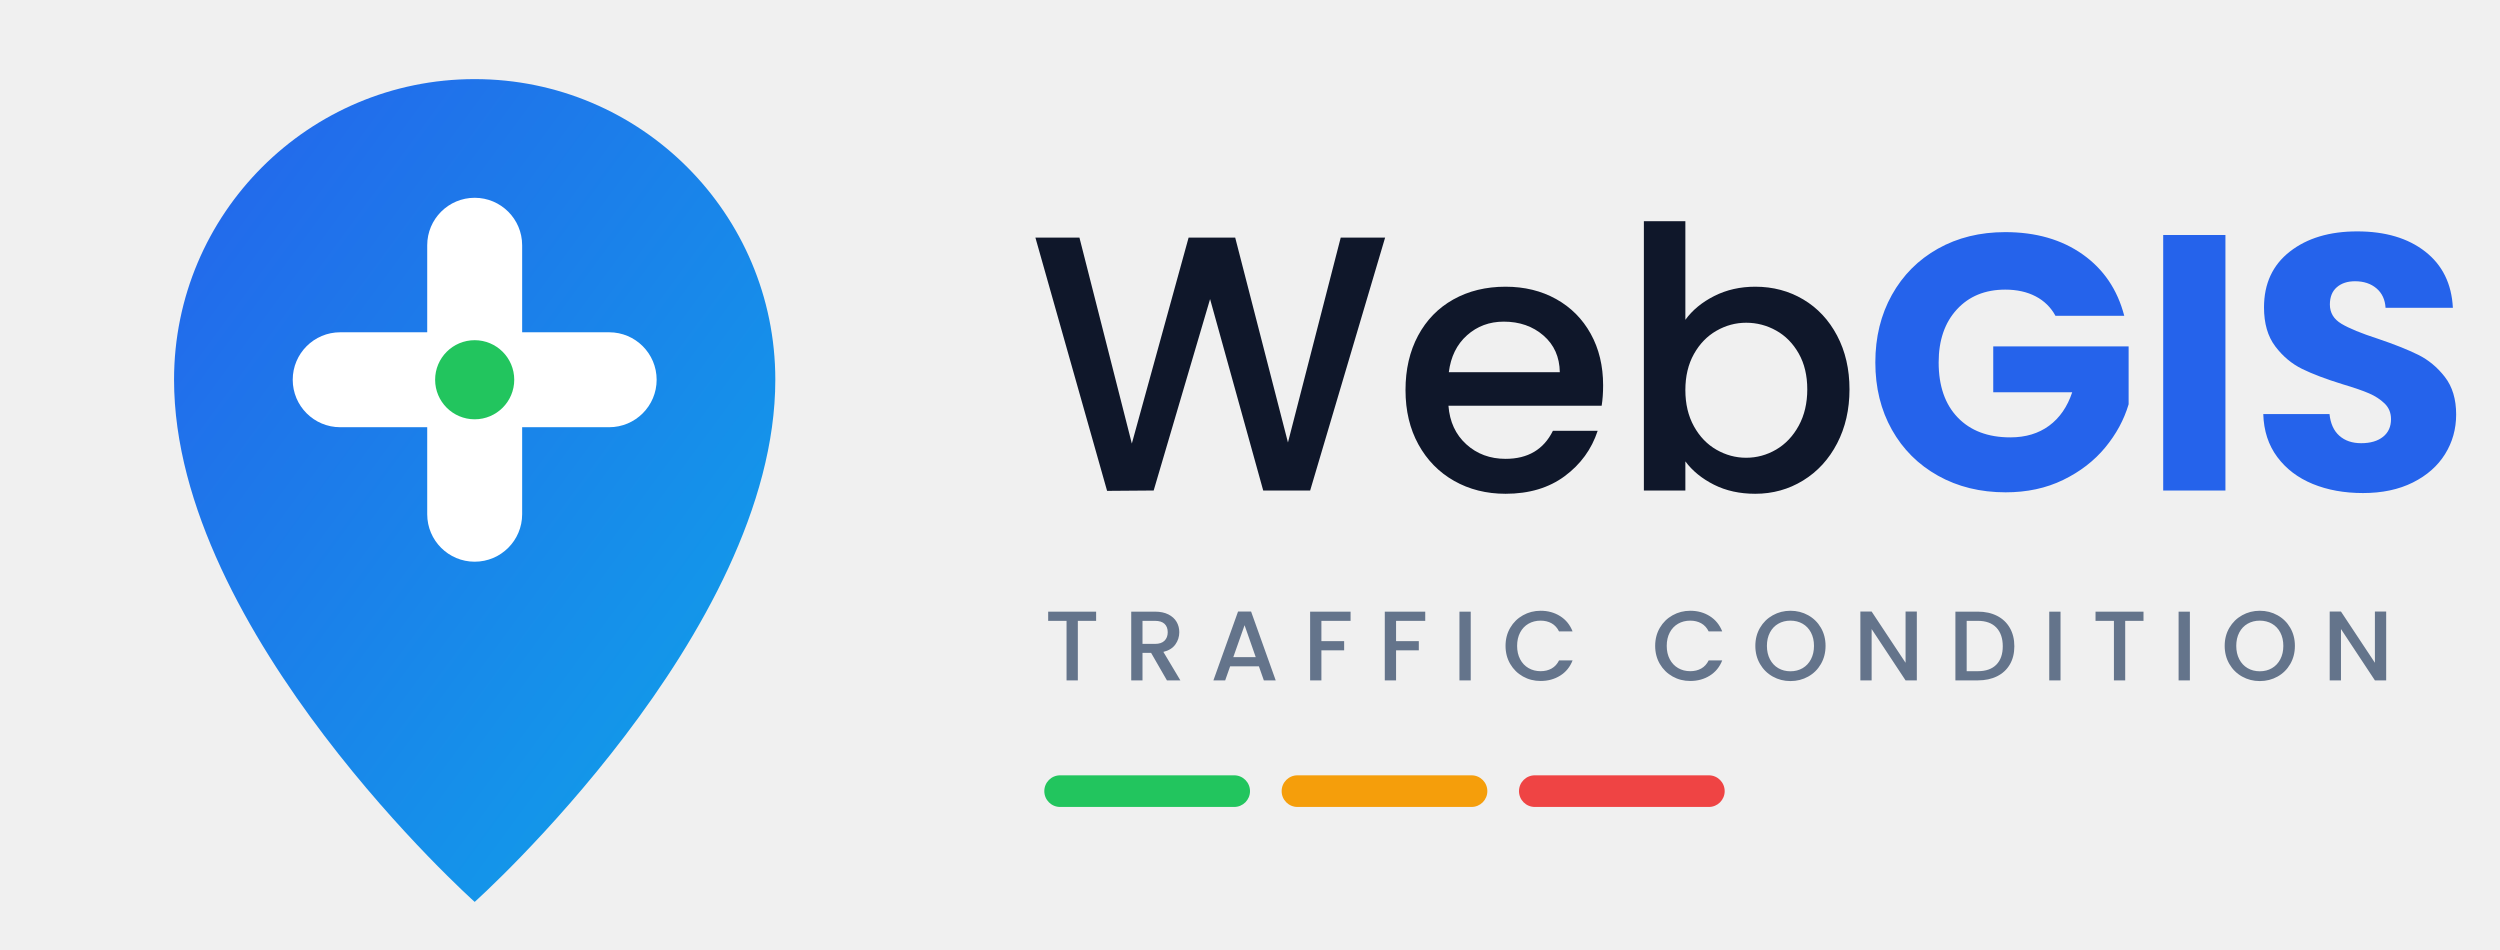
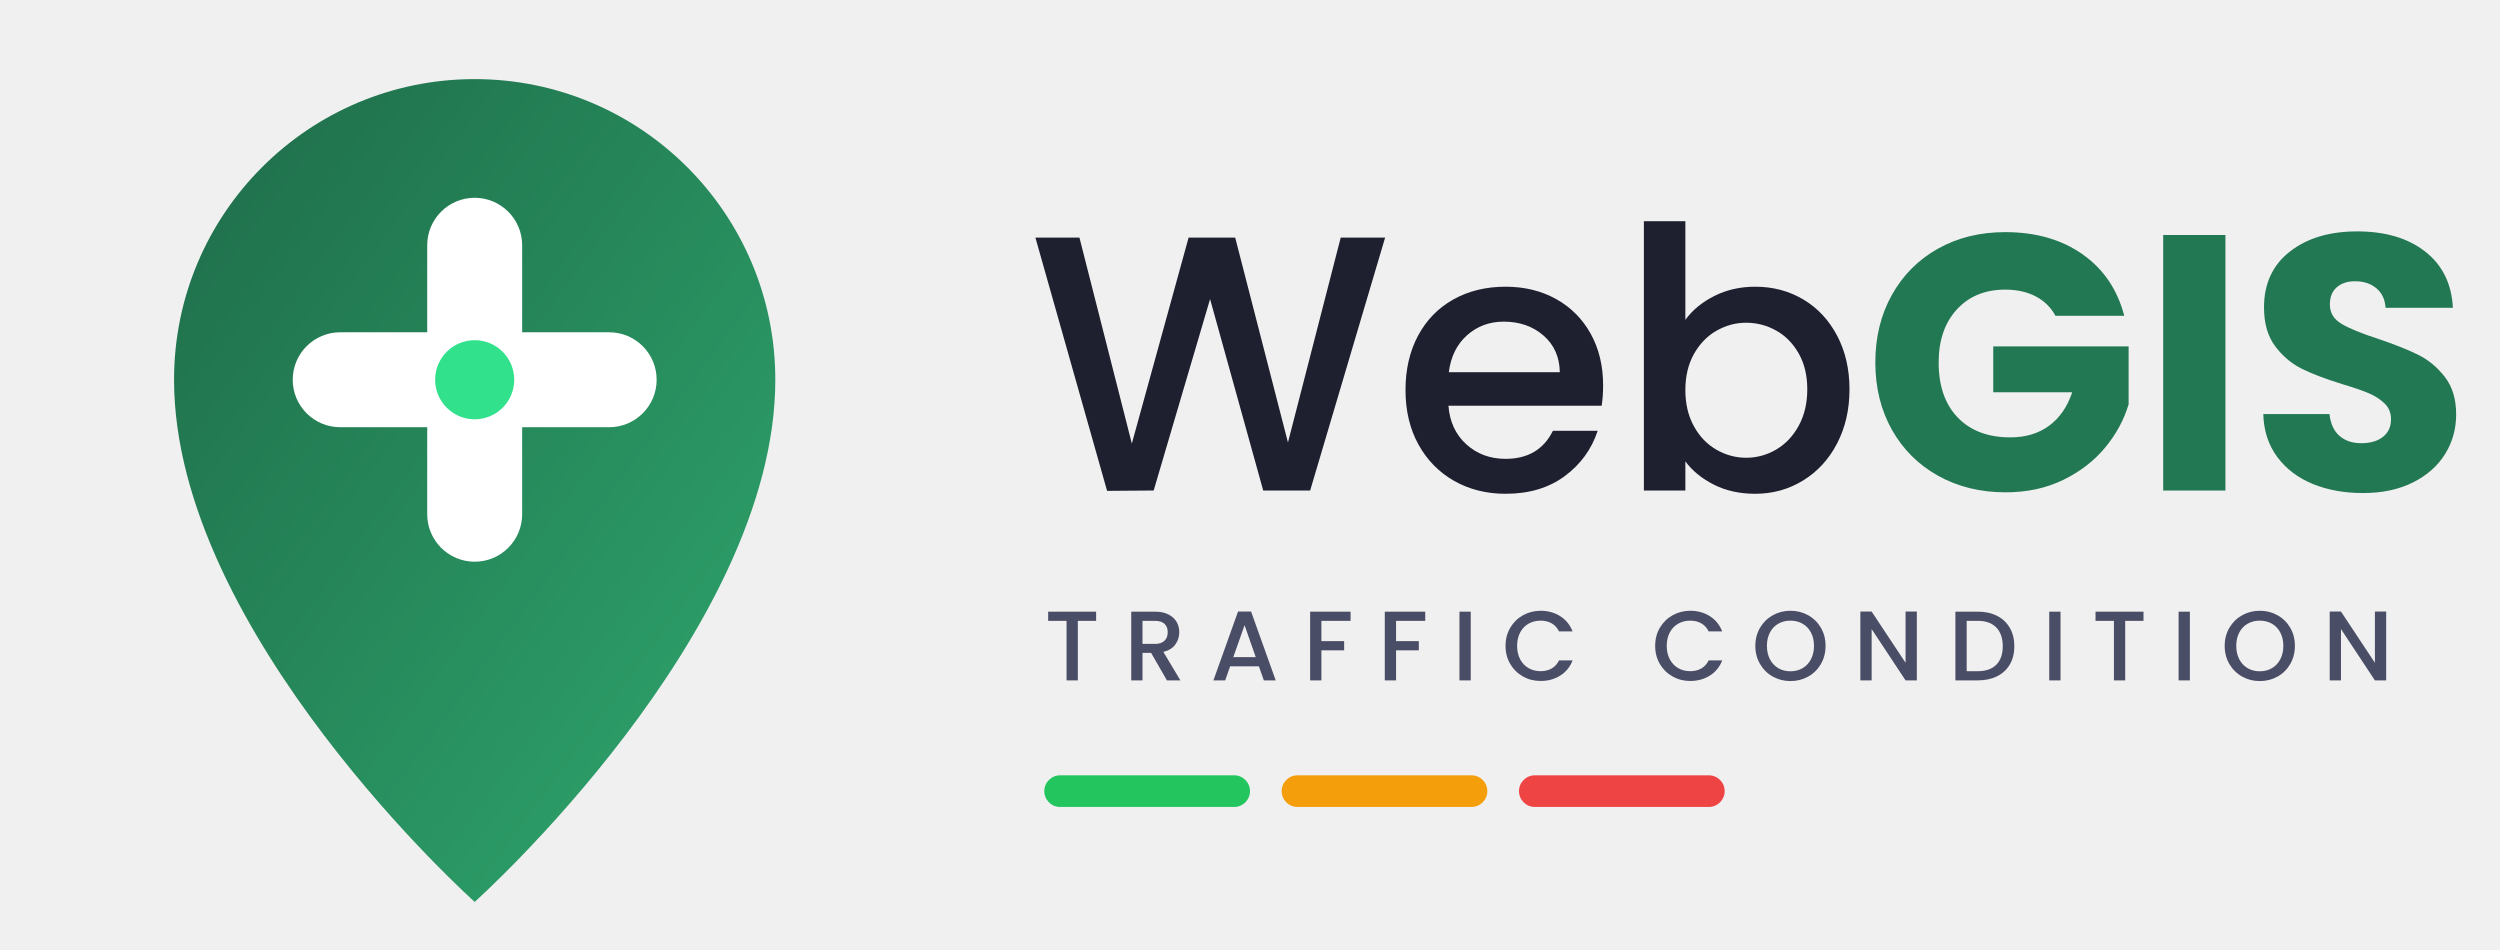
<svg xmlns="http://www.w3.org/2000/svg" viewBox="0 0 316 120" role="img" aria-label="WebGIS Traffic Condition">
  <defs>
    <linearGradient id="g" x1="0" y1="0" x2="1" y2="1">
-       <stop offset="0" stop-color="#2563EB" />
-       <stop offset="1" stop-color="#0EA5E9" />
+       <stop offset="0" stop-color="#1E6B49" />
+       <stop offset="1" stop-color="#2FA86E" />
    </linearGradient>
  </defs>
  <path d="M60 114 C60 114 22 80 22 48 A38 38 0 1 1 98 48 C98 80 60 114 60 114 Z" fill="url(#g)" />
  <rect x="54" y="25" width="12" height="46" rx="6" fill="#fff" />
  <rect x="37" y="42" width="46" height="12" rx="6" fill="#fff" />
-   <circle cx="60" cy="48" r="5" fill="#22C55E" />
-   <path d="M175.08 30.03 165.604 62.0H159.67L152.954 37.804L145.824 62.0L139.936 62.046L130.874 30.03H136.44L143.064 56.066L150.24 30.03H156.128L162.798 55.928L169.468 30.03ZM202.45 51.282H183.084Q183.314 54.318 185.338 56.158Q187.362 57.998 190.306 57.998Q194.538 57.998 196.286 54.456H201.944Q200.794 57.952 197.781 60.183Q194.768 62.414 190.306 62.414Q186.672 62.414 183.797 60.781Q180.922 59.148 179.289 56.181Q177.656 53.214 177.656 49.304Q177.656 45.394 179.243 42.427Q180.83 39.46 183.705 37.85Q186.58 36.24 190.306 36.24Q193.894 36.24 196.7 37.804Q199.506 39.368 201.07 42.197Q202.634 45.026 202.634 48.706Q202.634 50.132 202.45 51.282ZM197.16 47.05Q197.114 44.152 195.09 42.404Q193.066 40.656 190.076 40.656Q187.362 40.656 185.43 42.381Q183.498 44.106 183.13 47.05ZM221.862 36.24Q225.22 36.24 227.934 37.85Q230.648 39.46 232.212 42.427Q233.776 45.394 233.776 49.212Q233.776 53.03 232.212 56.043Q230.648 59.056 227.911 60.735Q225.174 62.414 221.862 62.414Q218.918 62.414 216.641 61.264Q214.364 60.114 213.03 58.32V62.0H207.786V27.96H213.03V40.426Q214.364 38.586 216.687 37.413Q219.01 36.24 221.862 36.24ZM220.712 40.794Q218.734 40.794 216.963 41.806Q215.192 42.818 214.111 44.75Q213.03 46.682 213.03 49.304Q213.03 51.926 214.111 53.881Q215.192 55.836 216.963 56.848Q218.734 57.86 220.712 57.86Q222.736 57.86 224.507 56.825Q226.278 55.79 227.359 53.812Q228.44 51.834 228.44 49.212Q228.44 46.59 227.359 44.681Q226.278 42.772 224.507 41.783Q222.736 40.794 220.712 40.794Z" fill="#0F172A" />
-   <path d="M259.812 39.92Q258.938 38.31 257.305 37.459Q255.672 36.608 253.464 36.608Q249.646 36.608 247.346 39.115Q245.046 41.622 245.046 45.808Q245.046 50.27 247.461 52.777Q249.876 55.284 254.108 55.284Q257.006 55.284 259.007 53.812Q261.008 52.34 261.928 49.58H251.946V43.784H269.058V51.098Q268.184 54.042 266.091 56.572Q263.998 59.102 260.778 60.666Q257.558 62.23 253.51 62.23Q248.726 62.23 244.977 60.137Q241.228 58.044 239.135 54.318Q237.042 50.592 237.042 45.808Q237.042 41.024 239.135 37.275Q241.228 33.526 244.954 31.433Q248.68 29.34 253.464 29.34Q259.26 29.34 263.239 32.146Q267.218 34.952 268.506 39.92ZM281.294 29.708V62.0H273.428V29.708ZM286.078 52.34H294.45Q294.634 54.134 295.692 55.077Q296.75 56.02 298.452 56.02Q300.2 56.02 301.212 55.215Q302.224 54.41 302.224 52.984Q302.224 51.788 301.419 51.006Q300.614 50.224 299.441 49.718Q298.268 49.212 296.106 48.568Q292.978 47.602 291.0 46.636Q289.022 45.67 287.596 43.784Q286.17 41.898 286.17 38.862Q286.17 34.354 289.436 31.801Q292.702 29.248 297.946 29.248Q303.282 29.248 306.548 31.801Q309.814 34.354 310.044 38.908H301.534Q301.442 37.344 300.384 36.447Q299.326 35.55 297.67 35.55Q296.244 35.55 295.37 36.309Q294.496 37.068 294.496 38.494Q294.496 40.058 295.968 40.932Q297.44 41.806 300.568 42.818Q303.696 43.876 305.651 44.842Q307.606 45.808 309.032 47.648Q310.458 49.488 310.458 52.386Q310.458 55.146 309.055 57.4Q307.652 59.654 304.984 60.988Q302.316 62.322 298.682 62.322Q295.14 62.322 292.334 61.172Q289.528 60.022 287.849 57.768Q286.17 55.514 286.078 52.34Z" fill="#2563EB" />
-   <path d="M138.55 77.312V78.475H136.238V86.0H134.812V78.475H132.488V77.312ZM147.5 86.0 145.5 82.525H144.413V86.0H142.988V77.312H145.988Q146.988 77.312 147.681 77.662Q148.375 78.013 148.719 78.6Q149.062 79.188 149.062 79.912Q149.062 80.763 148.569 81.456Q148.075 82.15 147.05 82.4L149.2 86.0ZM144.413 81.388H145.988Q146.788 81.388 147.194 80.988Q147.6 80.588 147.6 79.912Q147.6 79.237 147.2 78.856Q146.8 78.475 145.988 78.475H144.413ZM159.125 84.225H155.488L154.863 86.0H153.375L156.488 77.3H158.138L161.25 86.0H159.75ZM158.725 83.062 157.313 79.025 155.888 83.062ZM170.713 77.312V78.475H167.025V81.037H169.9V82.2H167.025V86.0H165.6V77.312ZM180.15 77.312V78.475H176.463V81.037H179.338V82.2H176.463V86.0H175.038V77.312ZM185.9 77.312V86.0H184.475V77.312ZM194.738 77.2Q196.125 77.2 197.206 77.881Q198.288 78.562 198.775 79.812H197.063Q196.725 79.125 196.125 78.787Q195.525 78.45 194.738 78.45Q193.875 78.45 193.2 78.838Q192.525 79.225 192.144 79.95Q191.763 80.675 191.763 81.638Q191.763 82.6 192.144 83.325Q192.525 84.05 193.2 84.444Q193.875 84.838 194.738 84.838Q195.525 84.838 196.125 84.5Q196.725 84.162 197.063 83.475H198.775Q198.288 84.725 197.206 85.4Q196.125 86.075 194.738 86.075Q193.513 86.075 192.5 85.506Q191.488 84.938 190.894 83.925Q190.3 82.912 190.3 81.638Q190.3 80.362 190.894 79.35Q191.488 78.338 192.506 77.769Q193.525 77.2 194.738 77.2ZM213.65 77.2Q215.038 77.2 216.119 77.881Q217.2 78.562 217.688 79.812H215.975Q215.638 79.125 215.038 78.787Q214.438 78.45 213.65 78.45Q212.788 78.45 212.113 78.838Q211.438 79.225 211.056 79.95Q210.675 80.675 210.675 81.638Q210.675 82.6 211.056 83.325Q211.438 84.05 212.113 84.444Q212.788 84.838 213.65 84.838Q214.438 84.838 215.038 84.5Q215.638 84.162 215.975 83.475H217.688Q217.2 84.725 216.119 85.4Q215.038 86.075 213.65 86.075Q212.425 86.075 211.413 85.506Q210.4 84.938 209.806 83.925Q209.213 82.912 209.213 81.638Q209.213 80.362 209.806 79.35Q210.4 78.338 211.419 77.769Q212.438 77.2 213.65 77.2ZM221.875 81.638Q221.875 80.362 222.469 79.35Q223.063 78.338 224.081 77.769Q225.1 77.2 226.313 77.2Q227.538 77.2 228.556 77.769Q229.575 78.338 230.163 79.35Q230.75 80.362 230.75 81.638Q230.75 82.912 230.163 83.931Q229.575 84.95 228.556 85.519Q227.538 86.088 226.313 86.088Q225.1 86.088 224.081 85.519Q223.063 84.95 222.469 83.931Q221.875 82.912 221.875 81.638ZM229.288 81.638Q229.288 80.675 228.906 79.95Q228.525 79.225 227.85 78.838Q227.175 78.45 226.313 78.45Q225.45 78.45 224.775 78.838Q224.1 79.225 223.719 79.95Q223.338 80.675 223.338 81.638Q223.338 82.6 223.719 83.331Q224.1 84.062 224.775 84.456Q225.45 84.85 226.313 84.85Q227.175 84.85 227.85 84.456Q228.525 84.062 228.906 83.331Q229.288 82.6 229.288 81.638ZM242.288 86.0H240.863L236.575 79.513V86.0H235.15V77.3H236.575L240.863 83.775V77.3H242.288ZM254.613 81.688Q254.613 83.013 254.044 83.988Q253.475 84.963 252.431 85.481Q251.388 86.0 250 86.0H247.163V77.312H250Q251.388 77.312 252.431 77.844Q253.475 78.375 254.044 79.369Q254.613 80.362 254.613 81.688ZM253.15 81.688Q253.15 80.175 252.338 79.325Q251.525 78.475 250 78.475H248.588V84.838H250Q251.525 84.838 252.338 84.013Q253.15 83.188 253.15 81.688ZM260.45 77.312V86.0H259.025V77.312ZM270.938 77.312V78.475H268.625V86.0H267.2V78.475H264.875V77.312ZM276.8 77.312V86.0H275.375V77.312ZM281.2 81.638Q281.2 80.362 281.794 79.35Q282.388 78.338 283.406 77.769Q284.425 77.2 285.638 77.2Q286.863 77.2 287.881 77.769Q288.9 78.338 289.488 79.35Q290.075 80.362 290.075 81.638Q290.075 82.912 289.488 83.931Q288.9 84.95 287.881 85.519Q286.863 86.088 285.638 86.088Q284.425 86.088 283.406 85.519Q282.388 84.95 281.794 83.931Q281.2 82.912 281.2 81.638ZM288.613 81.638Q288.613 80.675 288.231 79.95Q287.85 79.225 287.175 78.838Q286.5 78.45 285.638 78.45Q284.775 78.45 284.1 78.838Q283.425 79.225 283.044 79.95Q282.663 80.675 282.663 81.638Q282.663 82.6 283.044 83.331Q283.425 84.062 284.1 84.456Q284.775 84.85 285.638 84.85Q286.5 84.85 287.175 84.456Q287.85 84.062 288.231 83.331Q288.613 82.6 288.613 81.638ZM301.613 86.0H300.188L295.9 79.513V86.0H294.475V77.3H295.9L300.188 83.775V77.3H301.613Z" fill="#64748B" />
+   <circle cx="60" cy="48" r="5" fill="#32E18C" />
+   <path d="M175.08 30.03 165.604 62.0H159.67L152.954 37.804L145.824 62.0L139.936 62.046L130.874 30.03H136.44L143.064 56.066L150.24 30.03H156.128L162.798 55.928L169.468 30.03ZM202.45 51.282H183.084Q183.314 54.318 185.338 56.158Q187.362 57.998 190.306 57.998Q194.538 57.998 196.286 54.456H201.944Q200.794 57.952 197.781 60.183Q194.768 62.414 190.306 62.414Q186.672 62.414 183.797 60.781Q180.922 59.148 179.289 56.181Q177.656 53.214 177.656 49.304Q177.656 45.394 179.243 42.427Q180.83 39.46 183.705 37.85Q186.58 36.24 190.306 36.24Q193.894 36.24 196.7 37.804Q199.506 39.368 201.07 42.197Q202.634 45.026 202.634 48.706Q202.634 50.132 202.45 51.282ZM197.16 47.05Q197.114 44.152 195.09 42.404Q193.066 40.656 190.076 40.656Q187.362 40.656 185.43 42.381Q183.498 44.106 183.13 47.05ZM221.862 36.24Q225.22 36.24 227.934 37.85Q230.648 39.46 232.212 42.427Q233.776 45.394 233.776 49.212Q233.776 53.03 232.212 56.043Q230.648 59.056 227.911 60.735Q225.174 62.414 221.862 62.414Q218.918 62.414 216.641 61.264Q214.364 60.114 213.03 58.32V62.0H207.786V27.96H213.03V40.426Q214.364 38.586 216.687 37.413Q219.01 36.24 221.862 36.24ZM220.712 40.794Q218.734 40.794 216.963 41.806Q215.192 42.818 214.111 44.75Q213.03 46.682 213.03 49.304Q213.03 51.926 214.111 53.881Q215.192 55.836 216.963 56.848Q218.734 57.86 220.712 57.86Q222.736 57.86 224.507 56.825Q226.278 55.79 227.359 53.812Q228.44 51.834 228.44 49.212Q228.44 46.59 227.359 44.681Q226.278 42.772 224.507 41.783Q222.736 40.794 220.712 40.794Z" fill="#1E2030" />
+   <path d="M259.812 39.92Q258.938 38.31 257.305 37.459Q255.672 36.608 253.464 36.608Q249.646 36.608 247.346 39.115Q245.046 41.622 245.046 45.808Q245.046 50.27 247.461 52.777Q249.876 55.284 254.108 55.284Q257.006 55.284 259.007 53.812Q261.008 52.34 261.928 49.58H251.946V43.784H269.058V51.098Q268.184 54.042 266.091 56.572Q263.998 59.102 260.778 60.666Q257.558 62.23 253.51 62.23Q248.726 62.23 244.977 60.137Q241.228 58.044 239.135 54.318Q237.042 50.592 237.042 45.808Q237.042 41.024 239.135 37.275Q241.228 33.526 244.954 31.433Q248.68 29.34 253.464 29.34Q259.26 29.34 263.239 32.146Q267.218 34.952 268.506 39.92ZM281.294 29.708V62.0H273.428V29.708ZM286.078 52.34H294.45Q294.634 54.134 295.692 55.077Q296.75 56.02 298.452 56.02Q300.2 56.02 301.212 55.215Q302.224 54.41 302.224 52.984Q302.224 51.788 301.419 51.006Q300.614 50.224 299.441 49.718Q298.268 49.212 296.106 48.568Q292.978 47.602 291.0 46.636Q289.022 45.67 287.596 43.784Q286.17 41.898 286.17 38.862Q286.17 34.354 289.436 31.801Q292.702 29.248 297.946 29.248Q303.282 29.248 306.548 31.801Q309.814 34.354 310.044 38.908H301.534Q301.442 37.344 300.384 36.447Q299.326 35.55 297.67 35.55Q296.244 35.55 295.37 36.309Q294.496 37.068 294.496 38.494Q294.496 40.058 295.968 40.932Q297.44 41.806 300.568 42.818Q303.696 43.876 305.651 44.842Q307.606 45.808 309.032 47.648Q310.458 49.488 310.458 52.386Q310.458 55.146 309.055 57.4Q307.652 59.654 304.984 60.988Q302.316 62.322 298.682 62.322Q295.14 62.322 292.334 61.172Q289.528 60.022 287.849 57.768Q286.17 55.514 286.078 52.34Z" fill="#237854" />
+   <path d="M138.55 77.312V78.475H136.238V86.0H134.812V78.475H132.488V77.312ZM147.5 86.0 145.5 82.525H144.413V86.0H142.988V77.312H145.988Q146.988 77.312 147.681 77.662Q148.375 78.013 148.719 78.6Q149.062 79.188 149.062 79.912Q149.062 80.763 148.569 81.456Q148.075 82.15 147.05 82.4L149.2 86.0ZM144.413 81.388H145.988Q146.788 81.388 147.194 80.988Q147.6 80.588 147.6 79.912Q147.6 79.237 147.2 78.856Q146.8 78.475 145.988 78.475H144.413ZM159.125 84.225H155.488L154.863 86.0H153.375L156.488 77.3H158.138L161.25 86.0H159.75ZM158.725 83.062 157.313 79.025 155.888 83.062ZM170.713 77.312V78.475H167.025V81.037H169.9V82.2H167.025V86.0H165.6V77.312ZM180.15 77.312V78.475H176.463V81.037H179.338V82.2H176.463V86.0H175.038V77.312ZM185.9 77.312V86.0H184.475V77.312ZM194.738 77.2Q196.125 77.2 197.206 77.881Q198.288 78.562 198.775 79.812H197.063Q196.725 79.125 196.125 78.787Q195.525 78.45 194.738 78.45Q193.875 78.45 193.2 78.838Q192.525 79.225 192.144 79.95Q191.763 80.675 191.763 81.638Q191.763 82.6 192.144 83.325Q192.525 84.05 193.2 84.444Q193.875 84.838 194.738 84.838Q195.525 84.838 196.125 84.5Q196.725 84.162 197.063 83.475H198.775Q198.288 84.725 197.206 85.4Q196.125 86.075 194.738 86.075Q193.513 86.075 192.5 85.506Q191.488 84.938 190.894 83.925Q190.3 82.912 190.3 81.638Q190.3 80.362 190.894 79.35Q191.488 78.338 192.506 77.769Q193.525 77.2 194.738 77.2ZM213.65 77.2Q215.038 77.2 216.119 77.881Q217.2 78.562 217.688 79.812H215.975Q215.638 79.125 215.038 78.787Q214.438 78.45 213.65 78.45Q212.788 78.45 212.113 78.838Q211.438 79.225 211.056 79.95Q210.675 80.675 210.675 81.638Q210.675 82.6 211.056 83.325Q211.438 84.05 212.113 84.444Q212.788 84.838 213.65 84.838Q214.438 84.838 215.038 84.5Q215.638 84.162 215.975 83.475H217.688Q217.2 84.725 216.119 85.4Q215.038 86.075 213.65 86.075Q212.425 86.075 211.413 85.506Q210.4 84.938 209.806 83.925Q209.213 82.912 209.213 81.638Q209.213 80.362 209.806 79.35Q210.4 78.338 211.419 77.769Q212.438 77.2 213.65 77.2ZM221.875 81.638Q221.875 80.362 222.469 79.35Q223.063 78.338 224.081 77.769Q225.1 77.2 226.313 77.2Q227.538 77.2 228.556 77.769Q229.575 78.338 230.163 79.35Q230.75 80.362 230.75 81.638Q230.75 82.912 230.163 83.931Q229.575 84.95 228.556 85.519Q227.538 86.088 226.313 86.088Q225.1 86.088 224.081 85.519Q223.063 84.95 222.469 83.931Q221.875 82.912 221.875 81.638ZM229.288 81.638Q229.288 80.675 228.906 79.95Q228.525 79.225 227.85 78.838Q227.175 78.45 226.313 78.45Q225.45 78.45 224.775 78.838Q224.1 79.225 223.719 79.95Q223.338 80.675 223.338 81.638Q223.338 82.6 223.719 83.331Q224.1 84.062 224.775 84.456Q225.45 84.85 226.313 84.85Q227.175 84.85 227.85 84.456Q228.525 84.062 228.906 83.331Q229.288 82.6 229.288 81.638ZM242.288 86.0H240.863L236.575 79.513V86.0H235.15V77.3H236.575L240.863 83.775V77.3H242.288ZM254.613 81.688Q254.613 83.013 254.044 83.988Q253.475 84.963 252.431 85.481Q251.388 86.0 250 86.0H247.163V77.312H250Q251.388 77.312 252.431 77.844Q253.475 78.375 254.044 79.369Q254.613 80.362 254.613 81.688ZM253.15 81.688Q253.15 80.175 252.338 79.325Q251.525 78.475 250 78.475H248.588V84.838H250Q251.525 84.838 252.338 84.013Q253.15 83.188 253.15 81.688ZM260.45 77.312V86.0H259.025V77.312ZM270.938 77.312V78.475H268.625V86.0H267.2V78.475H264.875V77.312ZM276.8 77.312V86.0H275.375V77.312ZM281.2 81.638Q281.2 80.362 281.794 79.35Q282.388 78.338 283.406 77.769Q284.425 77.2 285.638 77.2Q286.863 77.2 287.881 77.769Q288.9 78.338 289.488 79.35Q290.075 80.362 290.075 81.638Q290.075 82.912 289.488 83.931Q288.9 84.95 287.881 85.519Q286.863 86.088 285.638 86.088Q284.425 86.088 283.406 85.519Q282.388 84.95 281.794 83.931Q281.2 82.912 281.2 81.638ZM288.613 81.638Q288.613 80.675 288.231 79.95Q287.85 79.225 287.175 78.838Q286.5 78.45 285.638 78.45Q284.775 78.45 284.1 78.838Q283.425 79.225 283.044 79.95Q282.663 80.675 282.663 81.638Q282.663 82.6 283.044 83.331Q283.425 84.062 284.1 84.456Q284.775 84.85 285.638 84.85Q286.5 84.85 287.175 84.456Q287.85 84.062 288.231 83.331Q288.613 82.6 288.613 81.638ZM301.613 86.0H300.188L295.9 79.513V86.0H294.475V77.3H295.9L300.188 83.775V77.3H301.613Z" fill="#4A4D66" />
  <rect x="132" y="98" width="26" height="4" rx="2" fill="#22C55E" opacity="1" />
  <rect x="162" y="98" width="26" height="4" rx="2" fill="#F59E0B" opacity="1" />
  <rect x="192" y="98" width="26" height="4" rx="2" fill="#EF4444" opacity="1" />
</svg>
